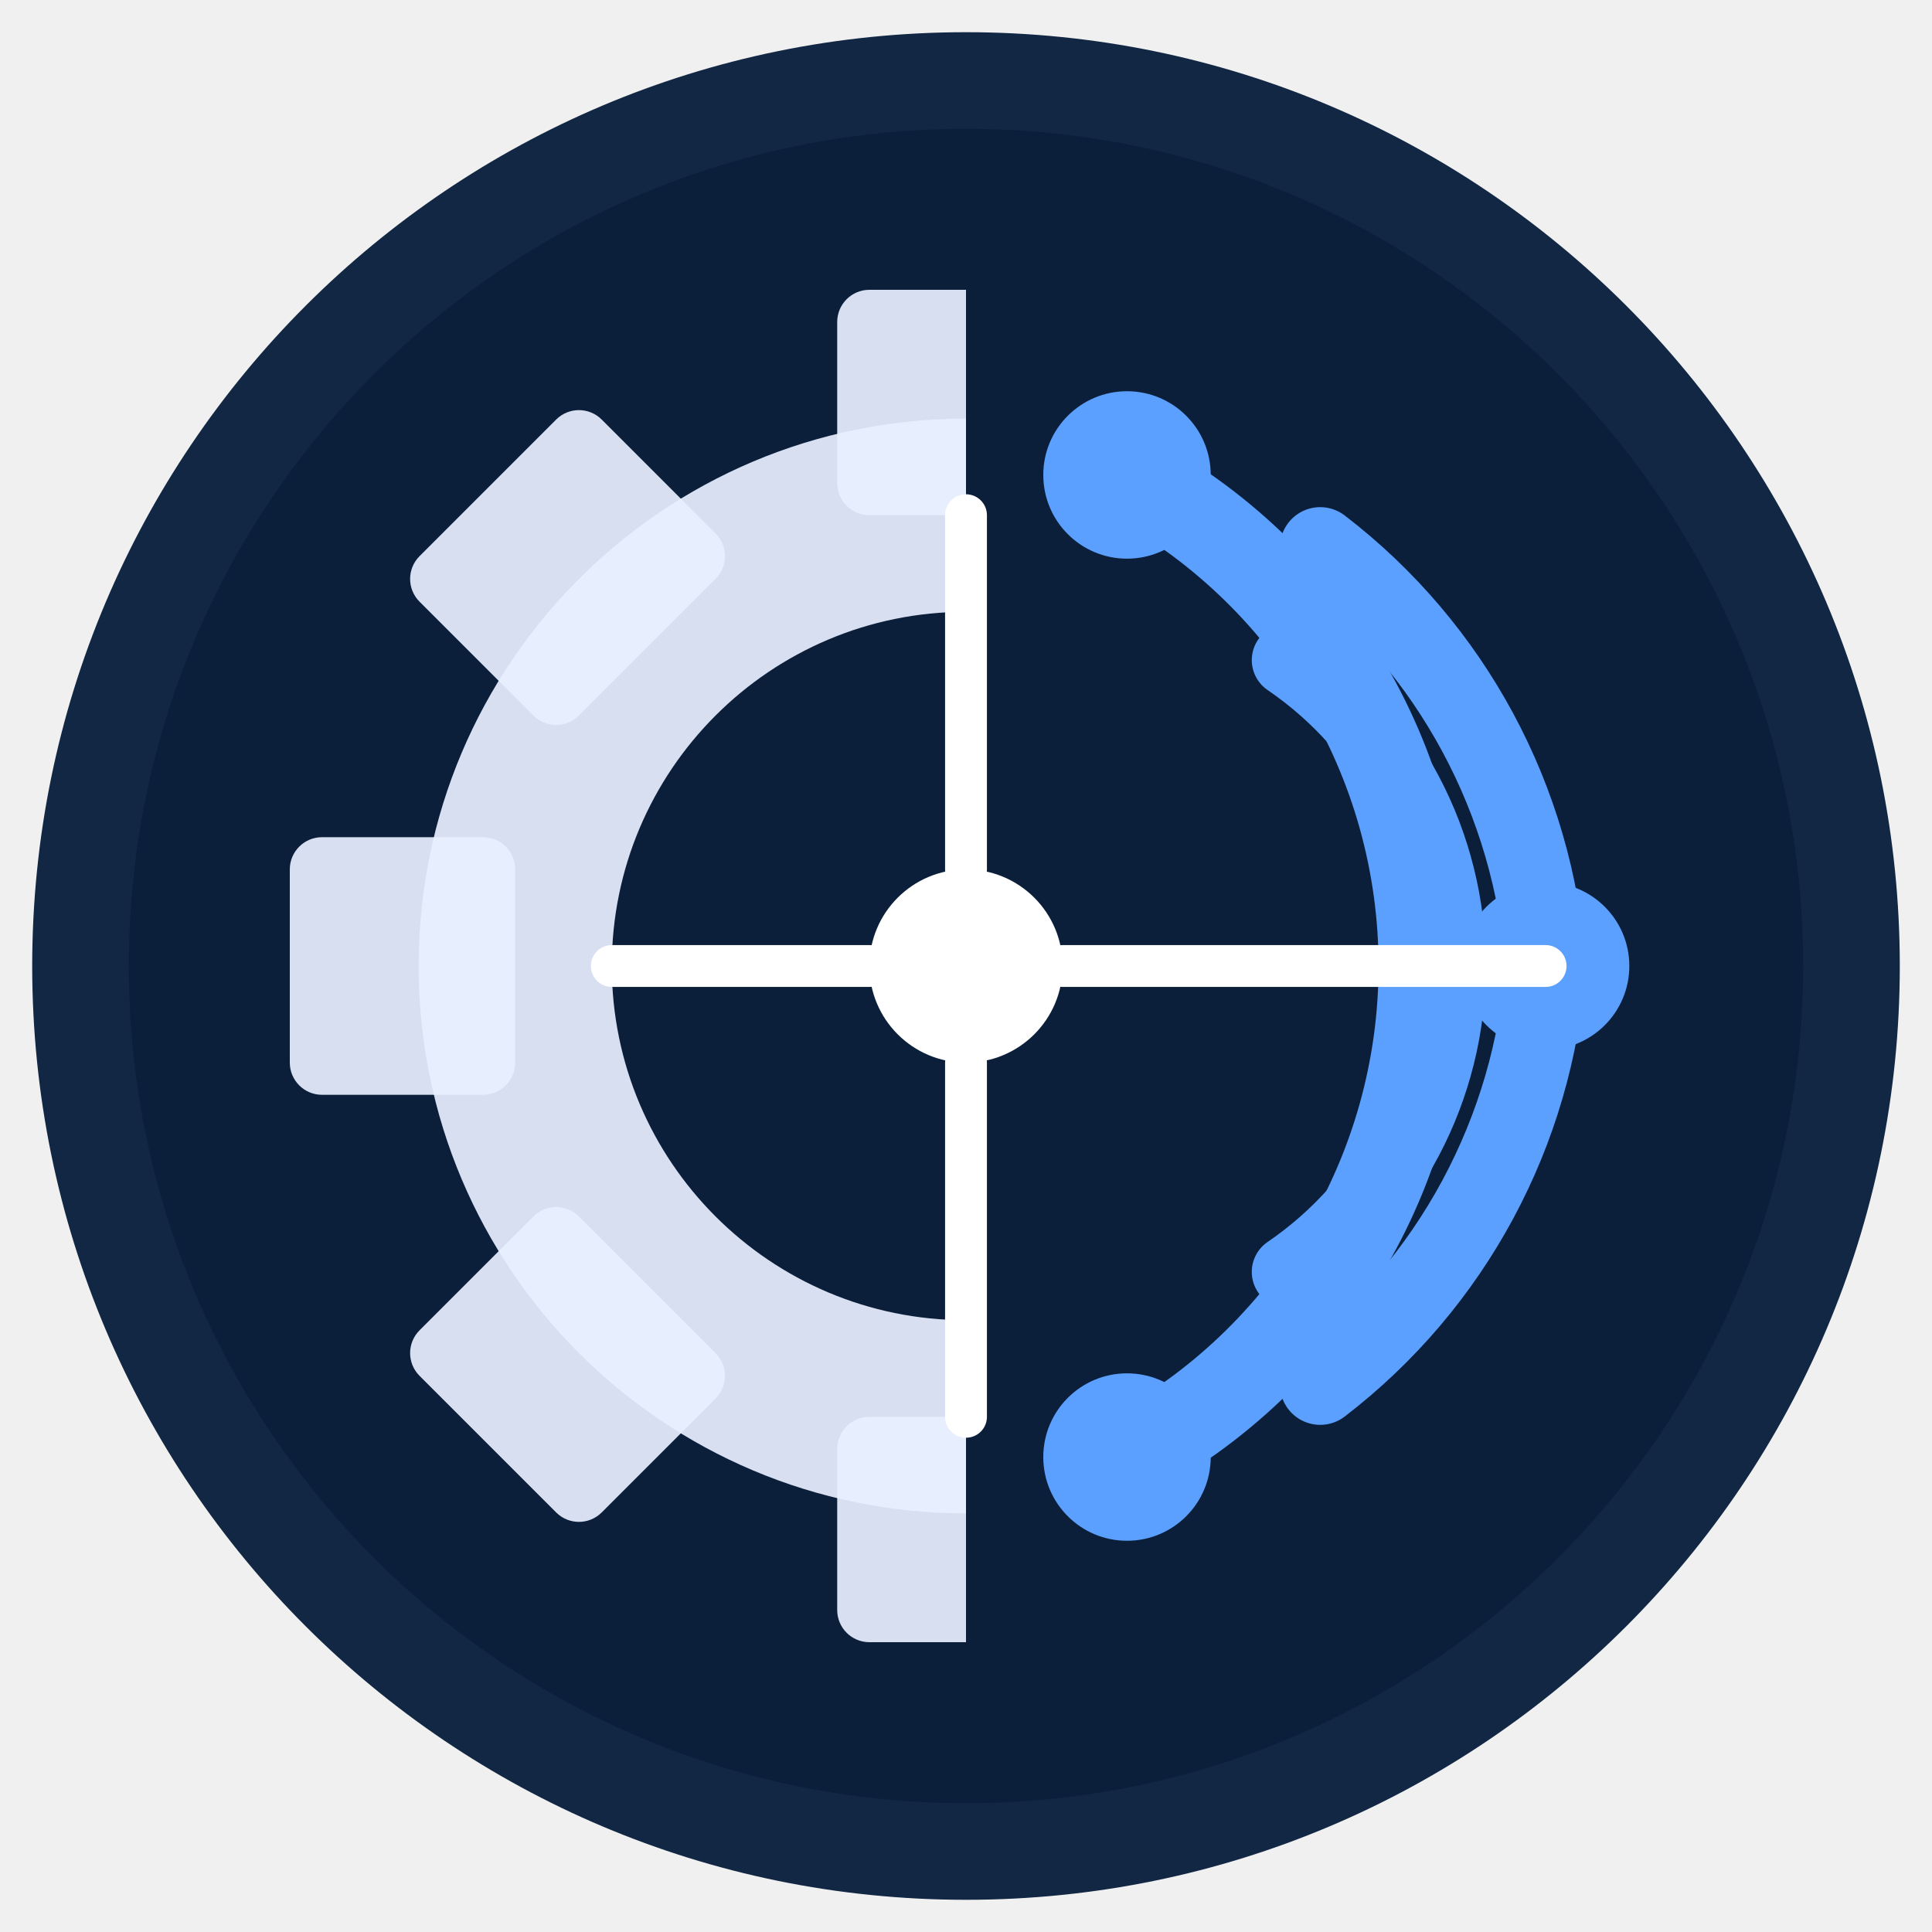
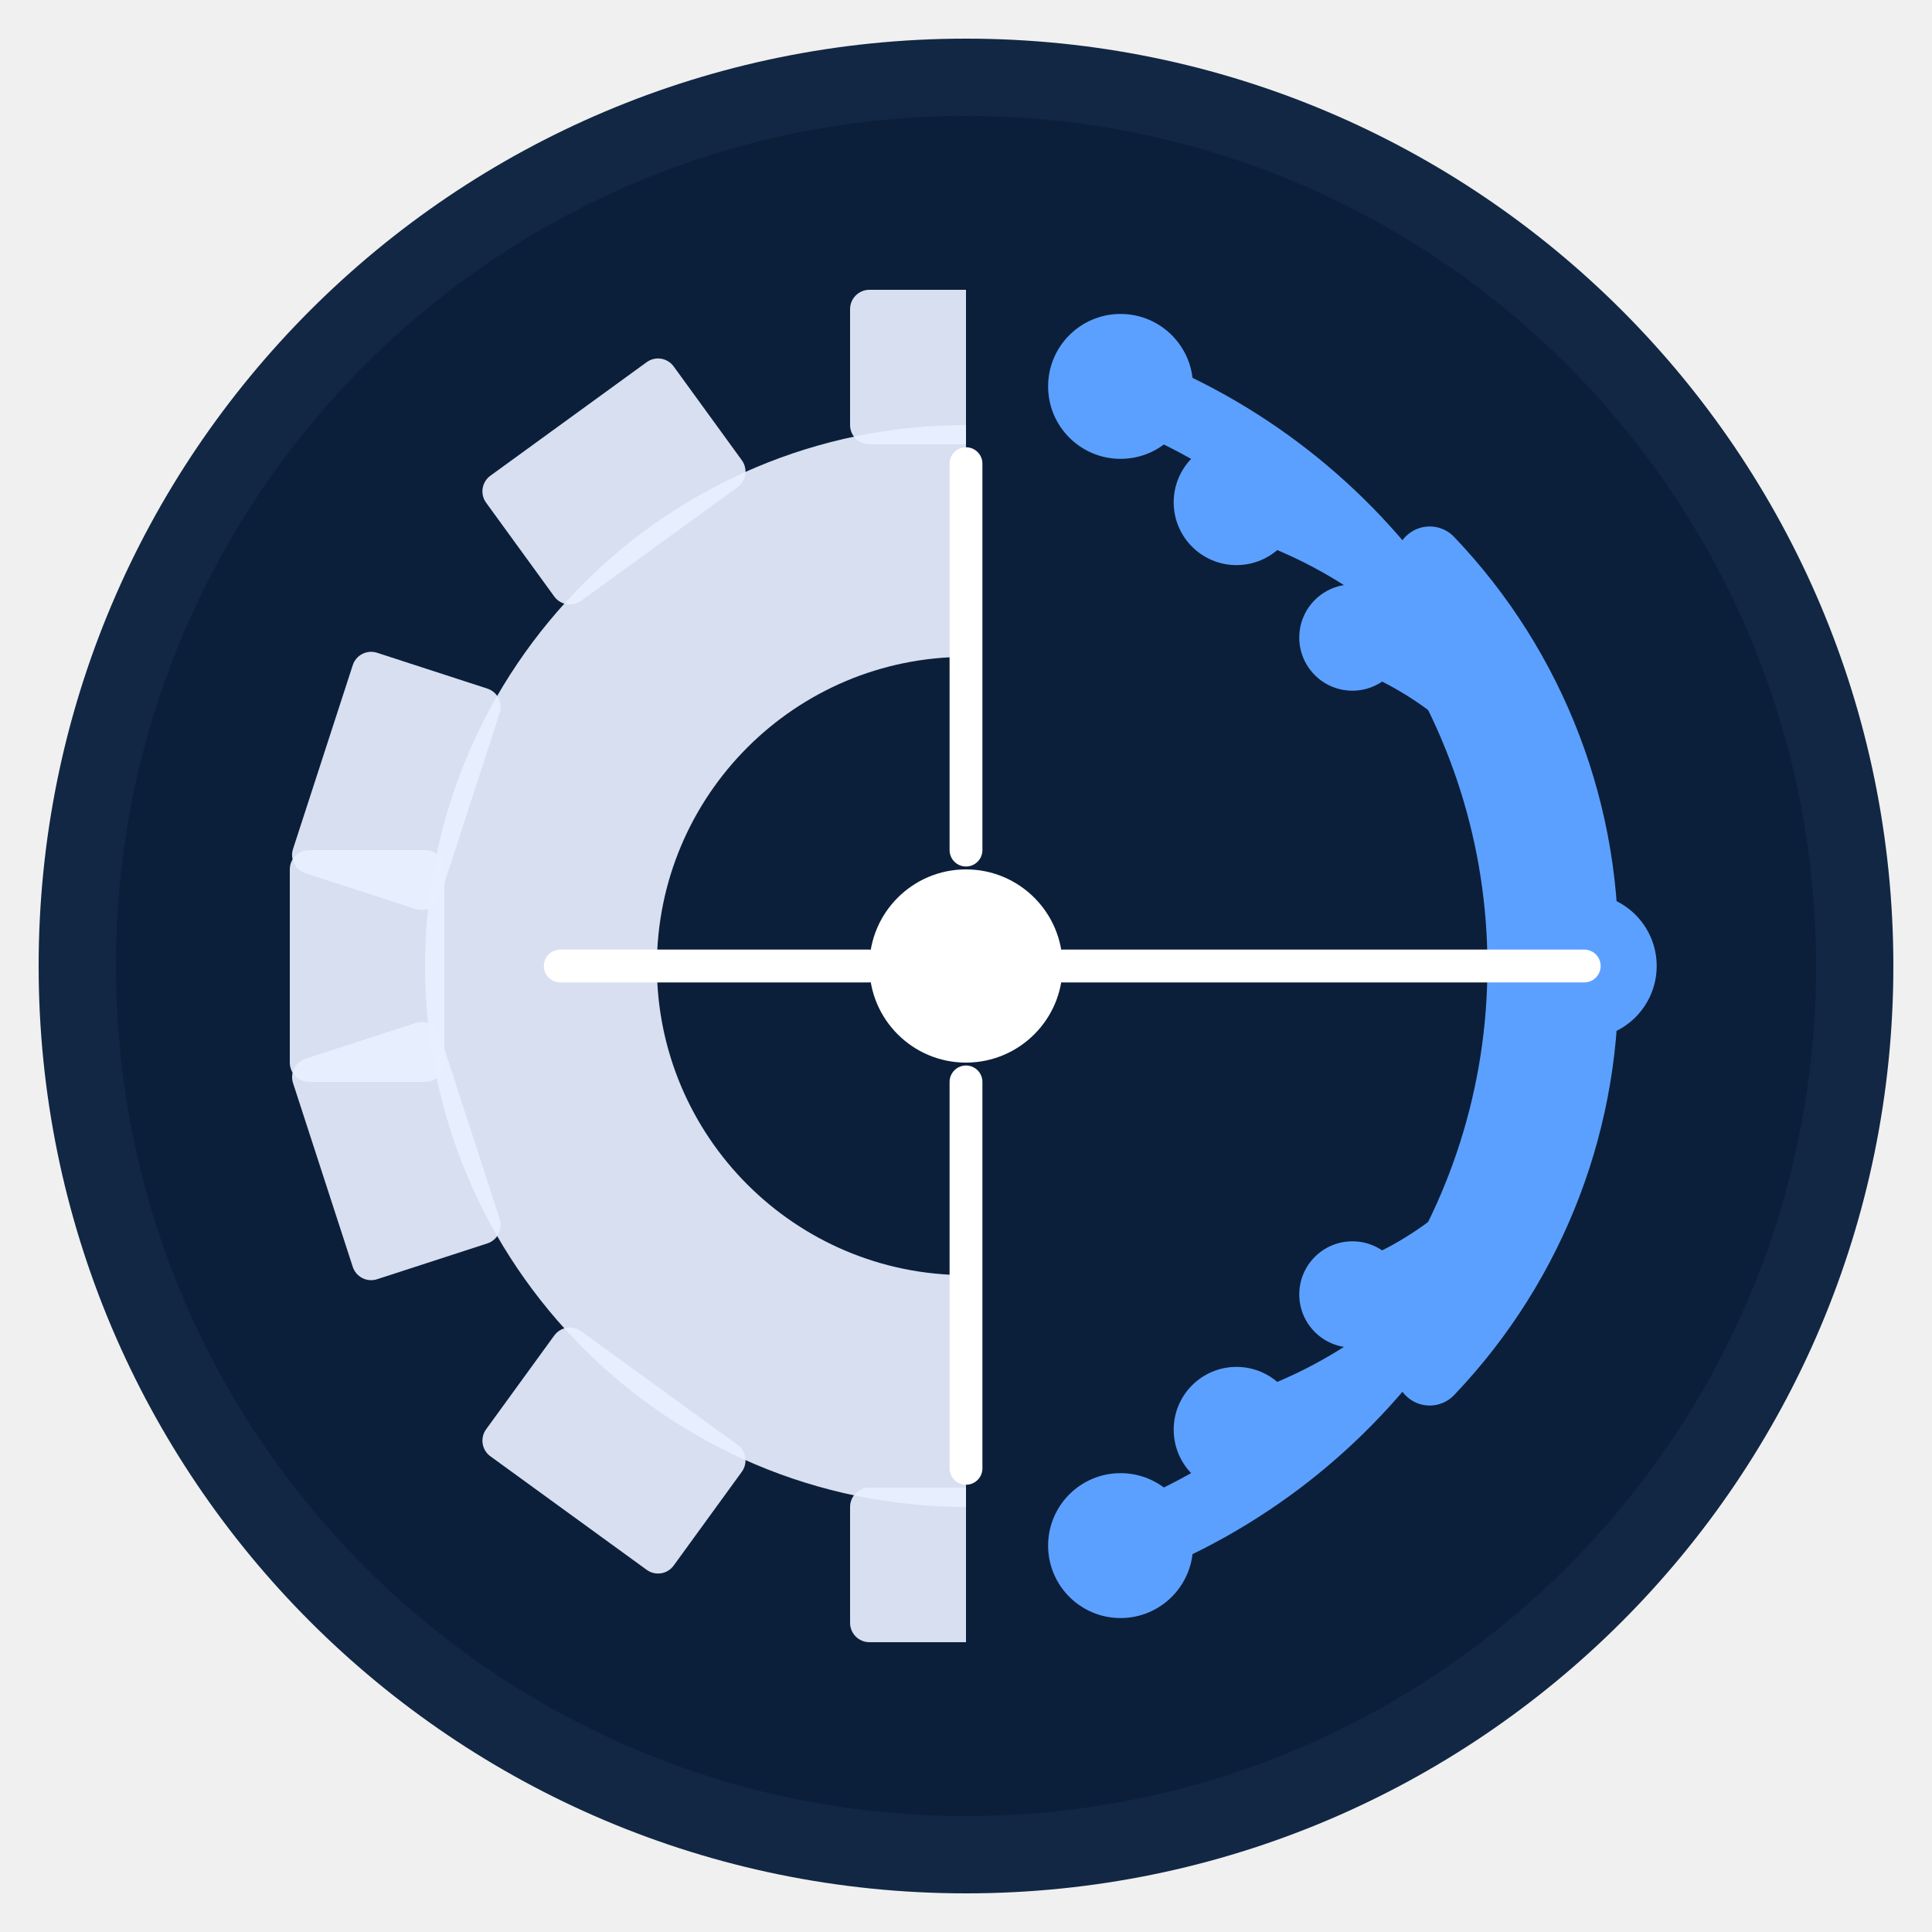
- <svg xmlns="http://www.w3.org/2000/svg" viewBox="0 0 120 120" fill="none" role="img" aria-label="ROHLAX logo">
-   <circle cx="60" cy="60" r="58" fill="#122744" />
-   <circle cx="60" cy="60" r="52" fill="#0B1F3A" />
-   <g clip-path="url(#clipLeftDark)">
-     <circle cx="60" cy="60" r="34" fill="#E8F0FF" fill-opacity="0.92" />
-     <circle cx="60" cy="60" r="22" fill="#0B1F3A" />
-     <rect x="52" y="18" width="16" height="14" rx="2" fill="#E8F0FF" fill-opacity="0.92" />
-     <rect x="52" y="88" width="16" height="14" rx="2" fill="#E8F0FF" fill-opacity="0.92" />
-     <rect x="18" y="52" width="14" height="16" rx="2" fill="#E8F0FF" fill-opacity="0.92" />
-     <g transform="rotate(-45 60 60)">
-       <rect x="52" y="18" width="16" height="14" rx="2" fill="#E8F0FF" fill-opacity="0.92" />
-       <rect x="52" y="88" width="16" height="14" rx="2" fill="#E8F0FF" fill-opacity="0.92" />
-     </g>
-     <g transform="rotate(45 60 60)">
-       <rect x="52" y="18" width="16" height="14" rx="2" fill="#E8F0FF" fill-opacity="0.92" />
-       <rect x="52" y="88" width="16" height="14" rx="2" fill="#E8F0FF" fill-opacity="0.92" />
+ <svg xmlns="http://www.w3.org/2000/svg" viewBox="0 0 200 200" fill="none" role="img" aria-label="ROHLAX logo">
+   <circle cx="100" cy="100" r="96" fill="#122744" />
+   <circle cx="100" cy="100" r="88" fill="#0B1F3A" />
+   <g clip-path="url(#clipLD)">
+     <circle cx="100" cy="100" r="56" fill="#E8F0FF" fill-opacity="0.92" />
+     <circle cx="100" cy="100" r="32" fill="#0B1F3A" />
+     <g fill="#E8F0FF" fill-opacity="0.92">
+       <rect x="88" y="30" width="24" height="16" rx="2" />
+       <rect x="88" y="154" width="24" height="16" rx="2" />
+       <rect x="30" y="88" width="16" height="24" rx="2" />
+       <g transform="rotate(36 100 100)">
+         <rect x="88" y="30" width="24" height="16" rx="2" />
+       </g>
+       <g transform="rotate(72 100 100)">
+         <rect x="88" y="30" width="24" height="16" rx="2" />
+       </g>
+       <g transform="rotate(-36 100 100)">
+         <rect x="88" y="30" width="24" height="16" rx="2" />
+       </g>
+       <g transform="rotate(-72 100 100)">
+         <rect x="88" y="30" width="24" height="16" rx="2" />
+       </g>
+       <g transform="rotate(144 100 100)">
+         <rect x="88" y="30" width="24" height="16" rx="2" />
+       </g>
+       <g transform="rotate(216 100 100)">
+         <rect x="88" y="30" width="24" height="16" rx="2" />
+       </g>
+       <g transform="rotate(108 100 100)">
+         <rect x="88" y="30" width="24" height="16" rx="2" />
+       </g>
+       <g transform="rotate(252 100 100)">
+         <rect x="88" y="30" width="24" height="16" rx="2" />
+       </g>
    </g>
  </g>
-   <path d="M70 29.5a34.5 34.5 0 0 1 0 61" stroke="#5BA0FF" stroke-width="5.5" stroke-linecap="round" fill="none" />
-   <path d="M80 41a23 23 0 0 1 0 38" stroke="#5BA0FF" stroke-width="4.5" stroke-linecap="round" fill="none" />
-   <path d="M82 34a36 36 0 0 1 14 26" stroke="#5BA0FF" stroke-width="5" stroke-linecap="round" fill="none" />
-   <path d="M96 60a36 36 0 0 1-14 26" stroke="#5BA0FF" stroke-width="5" stroke-linecap="round" fill="none" />
-   <circle cx="70" cy="29.5" r="5.2" fill="#5BA0FF" />
-   <circle cx="96" cy="60" r="5.2" fill="#5BA0FF" />
-   <circle cx="70" cy="90.5" r="5.2" fill="#5BA0FF" />
-   <circle cx="60" cy="60" r="6" fill="#FFFFFF" />
-   <path d="M60 32v22M60 66v22M38 60h16M66 60h30" stroke="#FFFFFF" stroke-width="2.6" stroke-linecap="round" />
+   <path d="M116 40 A64 64 0 0 1 116 160" stroke="#5BA0FF" stroke-width="7.5" stroke-linecap="round" fill="none" />
+   <path d="M128 52 A50 50 0 0 1 128 148" stroke="#5BA0FF" stroke-width="6.5" stroke-linecap="round" fill="none" />
+   <path d="M140 66 A36 36 0 0 1 140 134" stroke="#5BA0FF" stroke-width="6" stroke-linecap="round" fill="none" />
+   <circle cx="116" cy="40" r="7.5" fill="#5BA0FF" />
+   <circle cx="116" cy="160" r="7.5" fill="#5BA0FF" />
+   <circle cx="128" cy="52" r="6.5" fill="#5BA0FF" />
+   <circle cx="128" cy="148" r="6.5" fill="#5BA0FF" />
+   <circle cx="164" cy="100" r="7.5" fill="#5BA0FF" />
+   <circle cx="140" cy="66" r="5.5" fill="#5BA0FF" />
+   <circle cx="140" cy="134" r="5.5" fill="#5BA0FF" />
+   <path d="M148 58 A58 58 0 0 1 164 100" stroke="#5BA0FF" stroke-width="7" stroke-linecap="round" fill="none" />
+   <path d="M164 100 A58 58 0 0 1 148 142" stroke="#5BA0FF" stroke-width="7" stroke-linecap="round" fill="none" />
+   <circle cx="100" cy="100" r="10" fill="#FFFFFF" />
+   <path d="M100 48 v40M100 112 v40M58 100 h32M110 100 h54" stroke="#FFFFFF" stroke-width="3.4" stroke-linecap="round" />
  <defs>
-     <clipPath id="clipLeftDark">
-       <rect x="0" y="0" width="60" height="120" />
+     <clipPath id="clipLD">
+       <rect x="0" y="0" width="100" height="200" />
    </clipPath>
  </defs>
</svg>
